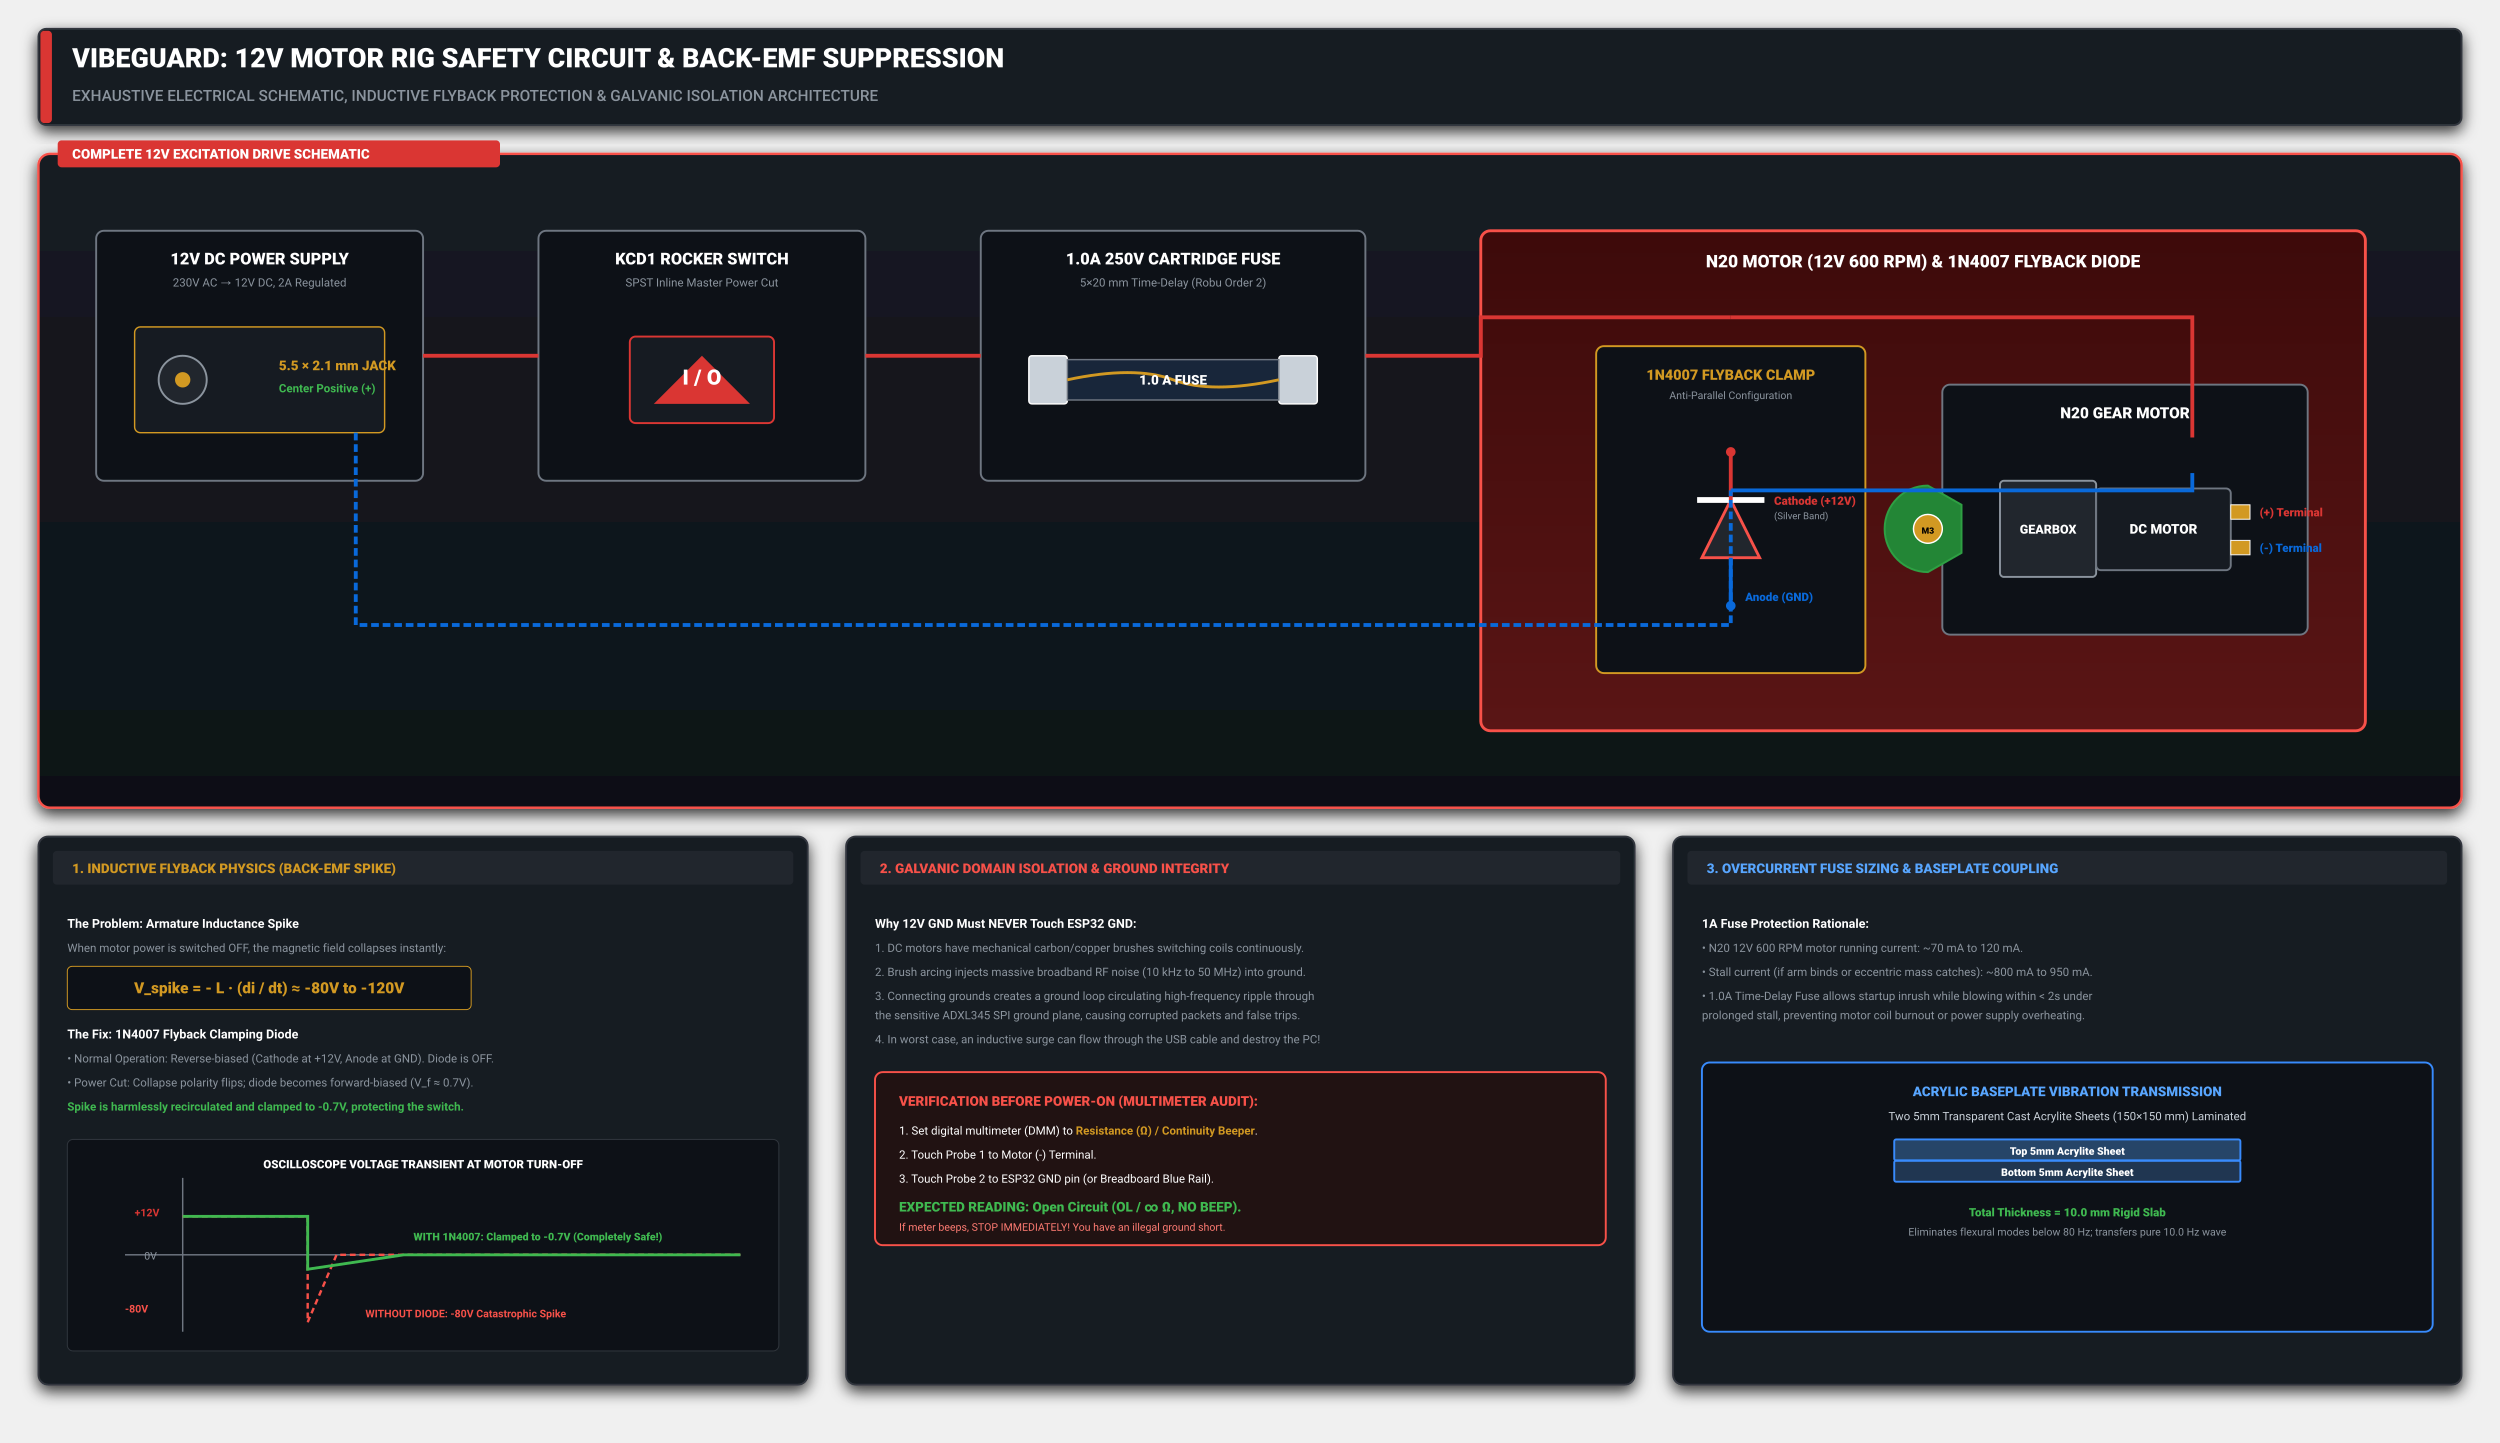
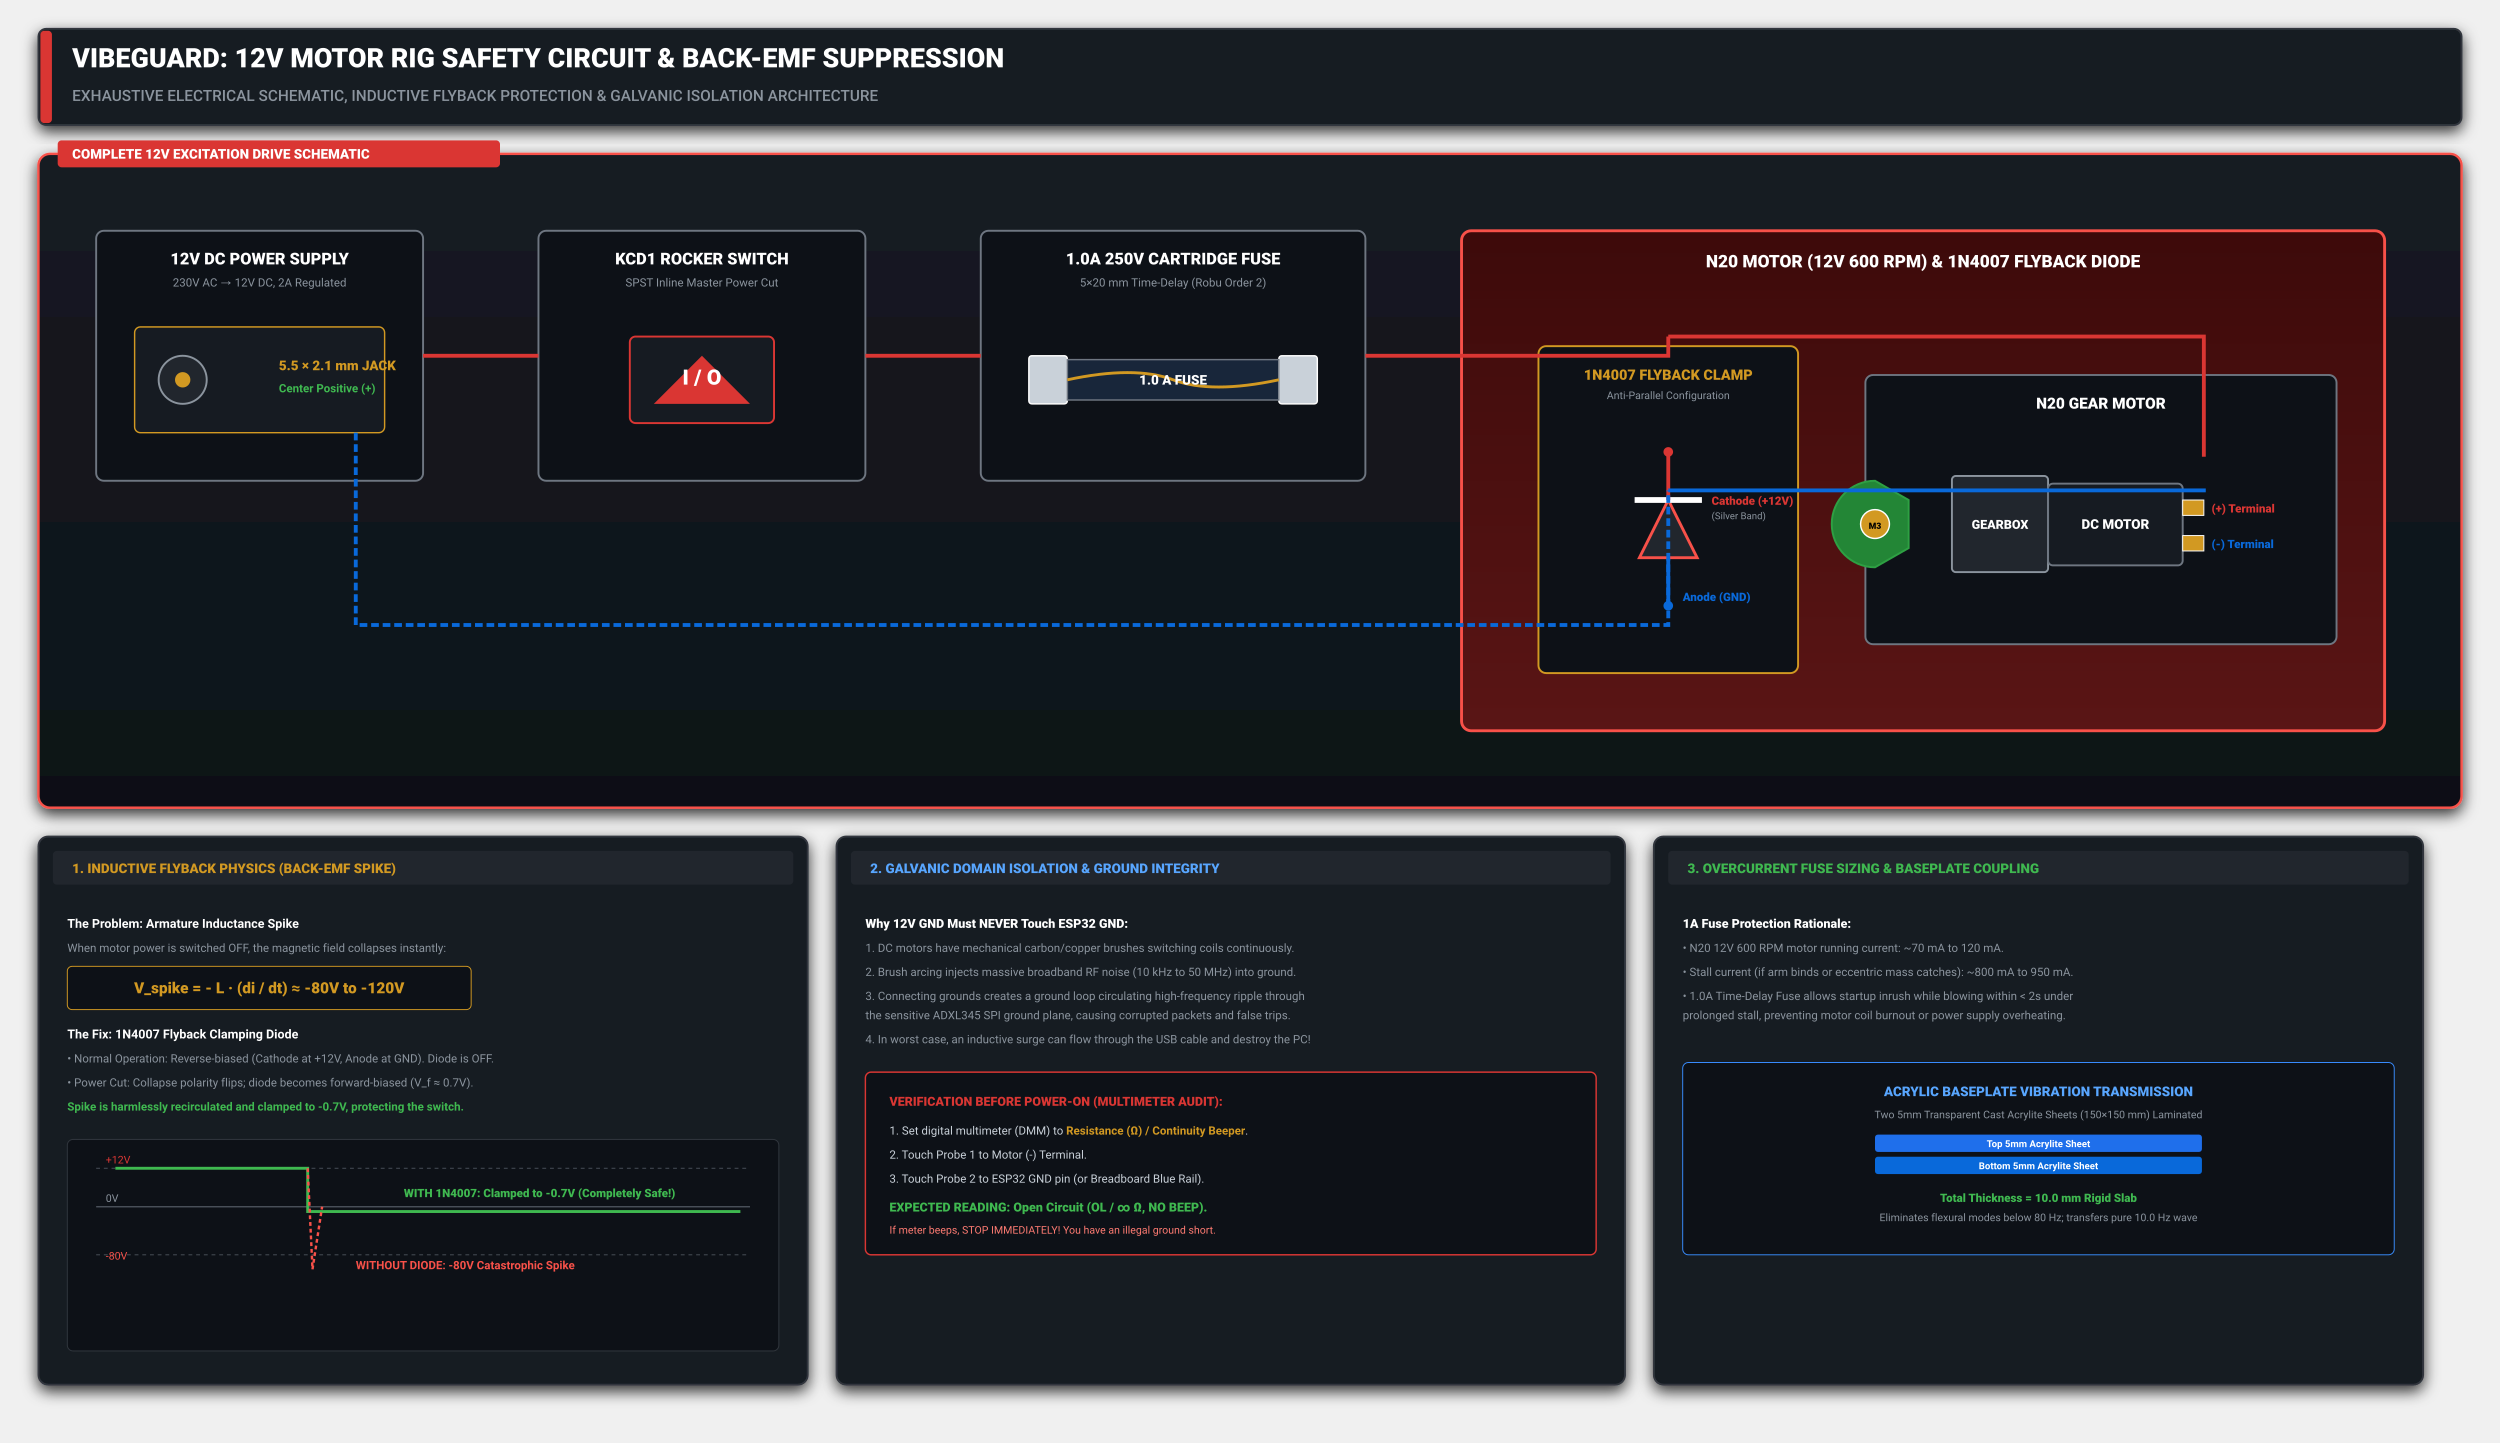
<svg xmlns="http://www.w3.org/2000/svg" viewBox="0 0 2600 1500" width="2600" height="1500" style="background-color: #0b0f17; font-family: -apple-system, BlinkMacSystemFont, 'Segoe UI', Roboto, Helvetica, Arial, sans-serif;">
  <defs>
    <linearGradient id="boxGrad" x1="0%" y1="0%" x2="0%" y2="100%">
      <stop offset="0%" stop-color="#161b22" />
      <stop offset="100%" stop-color="#0e1118" />
    </linearGradient>
    <linearGradient id="motorGrad" x1="0%" y1="0%" x2="0%" y2="100%">
      <stop offset="0%" stop-color="#3d0a0a" />
      <stop offset="100%" stop-color="#5a1515" />
    </linearGradient>
    <filter id="partGlow" x="-20%" y="-20%" width="140%" height="140%">
      <feDropShadow dx="0" dy="6" stdDeviation="8" flood-color="#000000" flood-opacity="0.8" />
    </filter>
  </defs>
  <rect x="40" y="30" width="2520" height="100" fill="#161b22" stroke="#30363d" stroke-width="2" rx="8" filter="url(#partGlow)" />
  <rect x="42" y="32" width="12" height="96" fill="#da3633" rx="4" />
  <text x="75" y="70" fill="#ffffff" font-size="28" font-weight="800">VIBEGUARD: 12V MOTOR RIG SAFETY CIRCUIT &amp; BACK-EMF SUPPRESSION</text>
  <text x="75" y="105" fill="#8b949e" font-size="16" font-weight="500">EXHAUSTIVE ELECTRICAL SCHEMATIC, INDUCTIVE FLYBACK PROTECTION &amp; GALVANIC ISOLATION ARCHITECTURE</text>
  <rect x="40" y="160" width="2520" height="680" fill="url(#boxGrad)" stroke="#f85149" stroke-width="2.5" rx="12" filter="url(#partGlow)" />
  <rect x="60" y="146" width="460" height="28" fill="#da3633" rx="4" />
  <text x="75" y="165" fill="#ffffff" font-size="14" font-weight="800">COMPLETE 12V EXCITATION DRIVE SCHEMATIC</text>
  <g transform="translate(100, 240)">
    <rect x="0" y="0" width="340" height="260" fill="#0d1117" stroke="#6e7681" stroke-width="2" rx="8" />
    <text x="170" y="35" fill="#ffffff" font-size="17" font-weight="800" text-anchor="middle">12V DC POWER SUPPLY</text>
    <text x="170" y="58" fill="#8b949e" font-size="12" text-anchor="middle">230V AC → 12V DC, 2A Regulated</text>
    <rect x="40" y="100" width="260" height="110" fill="#161b22" stroke="#d29922" stroke-width="1.5" rx="6" />
    <circle cx="90" cy="155" r="25" fill="#21262d" stroke="#8b949e" stroke-width="2" />
    <circle cx="90" cy="155" r="8" fill="#d29922" />
    <text x="190" y="145" fill="#d29922" font-size="14" font-weight="800">5.5 × 2.1 mm JACK</text>
    <text x="190" y="168" fill="#3fb950" font-size="12" font-weight="700">Center Positive (+)</text>
  </g>
  <g transform="translate(560, 240)">
    <rect x="0" y="0" width="340" height="260" fill="#0d1117" stroke="#6e7681" stroke-width="2" rx="8" />
    <text x="170" y="35" fill="#ffffff" font-size="17" font-weight="800" text-anchor="middle">KCD1 ROCKER SWITCH</text>
    <text x="170" y="58" fill="#8b949e" font-size="12" text-anchor="middle">SPST Inline Master Power Cut</text>
    <rect x="95" y="110" width="150" height="90" fill="#161b22" stroke="#da3633" stroke-width="2" rx="6" />
    <path d="M 120 180 L 170 130 L 220 180 Z" fill="#da3633" />
    <text x="170" y="160" fill="#ffffff" font-size="22" font-weight="900" text-anchor="middle">I / O</text>
  </g>
  <g transform="translate(1020, 240)">
    <rect x="0" y="0" width="400" height="260" fill="#0d1117" stroke="#6e7681" stroke-width="2" rx="8" />
    <text x="200" y="35" fill="#ffffff" font-size="17" font-weight="800" text-anchor="middle">1.0A 250V CARTRIDGE FUSE</text>
    <text x="200" y="58" fill="#8b949e" font-size="12" text-anchor="middle">5×20 mm Time-Delay (Robu Order 2)</text>
    <g transform="translate(50, 130)">
      <rect x="0" y="0" width="40" height="50" fill="#c9d1d9" stroke="#ffffff" stroke-width="1.5" rx="3" />
      <rect x="260" y="0" width="40" height="50" fill="#c9d1d9" stroke="#ffffff" stroke-width="1.5" rx="3" />
      <rect x="40" y="4" width="220" height="42" fill="#58a6ff" fill-opacity="0.15" stroke="#6e7681" stroke-width="1.5" />
      <path d="M 40 25 Q 110 10, 150 25 T 260 25" fill="none" stroke="#d29922" stroke-width="3" />
      <text x="150" y="30" fill="#ffffff" font-size="14" font-weight="900" text-anchor="middle">1.0 A FUSE</text>
    </g>
  </g>
-   <g transform="translate(1540, 240)">
-     <rect x="0" y="0" width="920" height="520" fill="url(#motorGrad)" stroke="#f85149" stroke-width="3" rx="10" />
-     <text x="460" y="38" fill="#ffffff" font-size="18" font-weight="800" text-anchor="middle">N20 MOTOR (12V 600 RPM) &amp; 1N4007 FLYBACK DIODE</text>
-     <g transform="translate(120, 120)">
-       <rect x="0" y="0" width="280" height="340" fill="#0d1117" stroke="#d29922" stroke-width="2" rx="8" />
-       <text x="140" y="35" fill="#d29922" font-size="15" font-weight="800" text-anchor="middle">1N4007 FLYBACK CLAMP</text>
-       <text x="140" y="55" fill="#8b949e" font-size="11" text-anchor="middle">Anti-Parallel Configuration</text>
-       <g transform="translate(140, 180)">
+   <g transform="translate(1520, 240)">
+     <rect x="0" y="0" width="960" height="520" fill="url(#motorGrad)" stroke="#f85149" stroke-width="3" rx="10" />
+     <text x="480" y="38" fill="#ffffff" font-size="18" font-weight="800" text-anchor="middle">N20 MOTOR (12V 600 RPM) &amp; 1N4007 FLYBACK DIODE</text>
+     <g transform="translate(80, 120)">
+       <rect x="0" y="0" width="270" height="340" fill="#0d1117" stroke="#d29922" stroke-width="2" rx="8" />
+       <text x="135" y="35" fill="#d29922" font-size="15" font-weight="800" text-anchor="middle">1N4007 FLYBACK CLAMP</text>
+       <text x="135" y="55" fill="#8b949e" font-size="11" text-anchor="middle">Anti-Parallel Configuration</text>
+       <g transform="translate(135, 180)">
        <line x1="0" y1="90" x2="0" y2="40" stroke="#0969da" stroke-width="4" />
        <circle cx="0" cy="90" r="5" fill="#0969da" />
        <text x="15" y="85" fill="#0969da" font-size="12" font-weight="800">Anode (GND)</text>
        <polygon points="-30,40 30,40 0,-20" fill="#21262d" stroke="#f85149" stroke-width="3" />
        <line x1="-35" y1="-20" x2="35" y2="-20" stroke="#ffffff" stroke-width="6" />
        <text x="45" y="-15" fill="#da3633" font-size="12" font-weight="800">Cathode (+12V)</text>
        <text x="45" y="0" fill="#8b949e" font-size="10">(Silver Band)</text>
        <line x1="0" y1="-20" x2="0" y2="-70" stroke="#da3633" stroke-width="4" />
        <circle cx="0" cy="-70" r="5" fill="#da3633" />
      </g>
    </g>
-     <g transform="translate(480, 160)">
-       <rect x="0" y="0" width="380" height="260" fill="#0d1117" stroke="#6e7681" stroke-width="2" rx="8" />
-       <text x="190" y="35" fill="#ffffff" font-size="16" font-weight="800" text-anchor="middle">N20 GEAR MOTOR</text>
-       <g transform="translate(60, 70)">
+     <g transform="translate(420, 150)">
+       <rect x="0" y="0" width="490" height="280" fill="#0d1117" stroke="#6e7681" stroke-width="2" rx="8" />
+       <text x="245" y="35" fill="#ffffff" font-size="16" font-weight="800" text-anchor="middle">N20 GEAR MOTOR</text>
+       <g transform="translate(90, 75)">
        <rect x="0" y="30" width="100" height="100" fill="#21262d" stroke="#8b949e" stroke-width="2" rx="4" />
        <text x="50" y="85" fill="#ffffff" font-size="13" font-weight="800" text-anchor="middle">GEARBOX</text>
        <rect x="100" y="38" width="140" height="85" fill="#161b22" stroke="#6e7681" stroke-width="2" rx="5" />
        <text x="170" y="85" fill="#ffffff" font-size="14" font-weight="800" text-anchor="middle">DC MOTOR</text>
-         <rect x="240" y="55" width="20" height="15" fill="#d29922" stroke="#ffffff" />
-         <text x="270" y="67" fill="#da3633" font-size="12" font-weight="800">(+) Terminal</text>
-         <rect x="240" y="92" width="20" height="15" fill="#d29922" stroke="#ffffff" />
-         <text x="270" y="104" fill="#0969da" font-size="12" font-weight="800">(-) Terminal</text>
-         <g transform="translate(-40, 0)">
+         <rect x="240" y="55" width="22" height="16" fill="#d29922" stroke="#ffffff" />
+         <text x="270" y="68" fill="#da3633" font-size="12" font-weight="800">(+) Terminal</text>
+         <rect x="240" y="92" width="22" height="16" fill="#d29922" stroke="#ffffff" />
+         <text x="270" y="105" fill="#0969da" font-size="12" font-weight="800">(-) Terminal</text>
+         <g transform="translate(-45, 0)">
          <path d="M 0 55 L -35 35 A 25 25 0 0 0 -35 125 L 0 105 Z" fill="#238636" stroke="#2ea043" stroke-width="2" />
          <circle cx="-35" cy="80" r="15" fill="#d29922" stroke="#ffffff" stroke-width="1.5" />
          <text x="-35" y="85" fill="#000000" font-size="9" font-weight="900" text-anchor="middle">M3</text>
        </g>
      </g>
    </g>
-     <path d="M 260 90 L 740 90 L 740 215" fill="none" stroke="#da3633" stroke-width="4" />
-     <path d="M 260 270 L 740 270 L 740 252" fill="none" stroke="#0969da" stroke-width="4" />
+     <path d="M 215 110 L 772 110 L 772 235" fill="none" stroke="#da3633" stroke-width="4" />
+     <path d="M 215 270 L 772 270 L 772 272" fill="none" stroke="#0969da" stroke-width="4" />
  </g>
  <path d="M 440 370 L 560 370" fill="none" stroke="#da3633" stroke-width="4" />
  <path d="M 900 370 L 1020 370" fill="none" stroke="#da3633" stroke-width="4" />
-   <path d="M 1420 370 L 1540 370 L 1540 330 L 1800 330" fill="none" stroke="#da3633" stroke-width="4" />
-   <path d="M 370 450 L 370 650 L 1800 650 L 1800 510" fill="none" stroke="#0969da" stroke-width="4" stroke-dasharray="8,4" />
+   <path d="M 1420 370 L 1735 370 L 1735 350" fill="none" stroke="#da3633" stroke-width="4" />
+   <path d="M 370 450 L 370 650 L 1735 650 L 1735 510" fill="none" stroke="#0969da" stroke-width="4" stroke-dasharray="8,4" />
  <g transform="translate(40, 870)">
    <g transform="translate(0, 0)">
      <rect x="0" y="0" width="800" height="570" fill="#161b22" stroke="#30363d" stroke-width="2" rx="10" filter="url(#partGlow)" />
      <rect x="15" y="15" width="770" height="35" fill="#21262d" rx="4" />
      <text x="35" y="38" fill="#d29922" font-size="14" font-weight="800">1. INDUCTIVE FLYBACK PHYSICS (BACK-EMF SPIKE)</text>
      <g transform="translate(30, 75)">
        <text x="0" y="20" fill="#ffffff" font-size="13" font-weight="700">The Problem: Armature Inductance Spike</text>
        <text x="0" y="45" fill="#8b949e" font-size="12">When motor power is switched OFF, the magnetic field collapses instantly:</text>
        <rect x="0" y="60" width="420" height="45" fill="#0d1117" stroke="#d29922" rx="5" />
        <text x="210" y="88" fill="#d29922" font-size="16" font-weight="800" text-anchor="middle">V_spike = - L · (di / dt) ≈ -80V to -120V</text>
        <text x="0" y="135" fill="#ffffff" font-size="13" font-weight="700">The Fix: 1N4007 Flyback Clamping Diode</text>
        <text x="0" y="160" fill="#8b949e" font-size="12">• Normal Operation: Reverse-biased (Cathode at +12V, Anode at GND). Diode is OFF.</text>
        <text x="0" y="185" fill="#8b949e" font-size="12">• Power Cut: Collapse polarity flips; diode becomes forward-biased (V_f ≈ 0.7V).</text>
        <text x="0" y="210" fill="#3fb950" font-size="12" font-weight="700">Spike is harmlessly recirculated and clamped to -0.7V, protecting the switch.</text>
        <rect x="0" y="240" width="740" height="220" fill="#0d1117" stroke="#30363d" rx="6" />
-         <text x="370" y="270" fill="#ffffff" font-size="12" font-weight="800" text-anchor="middle">OSCILLOSCOPE VOLTAGE TRANSIENT AT MOTOR TURN-OFF</text>
-         <line x1="60" y1="360" x2="700" y2="360" stroke="#6e7681" stroke-width="1.5" />
-         <line x1="120" y1="280" x2="120" y2="440" stroke="#6e7681" stroke-width="1.5" />
-         <text x="70" y="320" fill="#da3633" font-size="11" font-weight="700">+12V</text>
-         <text x="80" y="365" fill="#8b949e" font-size="11">0V</text>
-         <text x="60" y="420" fill="#f85149" font-size="11" font-weight="700">-80V</text>
-         <path d="M 120 320 L 250 320 L 250 430 L 280 360 L 700 360" fill="none" stroke="#f85149" stroke-width="2.5" stroke-dasharray="6,4" />
-         <text x="310" y="425" fill="#f85149" font-size="11" font-weight="700">WITHOUT DIODE: -80V Catastrophic Spike</text>
-         <path d="M 120 320 L 250 320 L 250 375 L 350 360 L 700 360" fill="none" stroke="#3fb950" stroke-width="3" />
-         <text x="360" y="345" fill="#3fb950" font-size="11" font-weight="800">WITH 1N4007: Clamped to -0.7V (Completely Safe!)</text>
+         <line x1="30" y1="310" x2="710" y2="310" stroke="#484f58" stroke-width="1.5" />
+         <text x="40" y="305" fill="#8b949e" font-size="11">0V</text>
+         <line x1="30" y1="270" x2="710" y2="270" stroke="#484f58" stroke-width="1" stroke-dasharray="4,4" />
+         <text x="40" y="265" fill="#da3633" font-size="11">+12V</text>
+         <line x1="30" y1="360" x2="710" y2="360" stroke="#484f58" stroke-width="1" stroke-dasharray="4,4" />
+         <text x="40" y="365" fill="#f85149" font-size="11">-80V</text>
+         <path d="M 50 270 L 250 270 L 250 315 L 700 315" fill="none" stroke="#3fb950" stroke-width="3" />
+         <text x="350" y="300" fill="#3fb950" font-size="12" font-weight="800">WITH 1N4007: Clamped to -0.7V (Completely Safe!)</text>
+         <path d="M 250 270 L 255 375 L 265 310" fill="none" stroke="#f85149" stroke-width="2.5" stroke-dasharray="4,3" />
+         <text x="300" y="375" fill="#f85149" font-size="12" font-weight="700">WITHOUT DIODE: -80V Catastrophic Spike</text>
      </g>
    </g>
-     <g transform="translate(840, 0)">
+     <g transform="translate(830, 0)">
      <rect x="0" y="0" width="820" height="570" fill="#161b22" stroke="#30363d" stroke-width="2" rx="10" filter="url(#partGlow)" />
      <rect x="15" y="15" width="790" height="35" fill="#21262d" rx="4" />
-       <text x="35" y="38" fill="#f85149" font-size="14" font-weight="800">2. GALVANIC DOMAIN ISOLATION &amp; GROUND INTEGRITY</text>
+       <text x="35" y="38" fill="#58a6ff" font-size="14" font-weight="800">2. GALVANIC DOMAIN ISOLATION &amp; GROUND INTEGRITY</text>
      <g transform="translate(30, 75)">
-         <text x="0" y="20" fill="#ffffff" font-size="13" font-weight="700">Why 12V GND Must NEVER Touch ESP32 GND:</text>
+         <text x="0" y="20" fill="#ffffff" font-size="13" font-weight="800">Why 12V GND Must NEVER Touch ESP32 GND:</text>
        <text x="0" y="45" fill="#8b949e" font-size="12">1. DC motors have mechanical carbon/copper brushes switching coils continuously.</text>
        <text x="0" y="70" fill="#8b949e" font-size="12">2. Brush arcing injects massive broadband RF noise (10 kHz to 50 MHz) into ground.</text>
        <text x="0" y="95" fill="#8b949e" font-size="12">3. Connecting grounds creates a ground loop circulating high-frequency ripple through</text>
        <text x="0" y="115" fill="#8b949e" font-size="12">   the sensitive ADXL345 SPI ground plane, causing corrupted packets and false trips.</text>
        <text x="0" y="140" fill="#8b949e" font-size="12">4. In worst case, an inductive surge can flow through the USB cable and destroy the PC!</text>
-         <rect x="0" y="170" width="760" height="180" fill="#211212" stroke="#f85149" stroke-width="2" rx="8" />
-         <text x="25" y="205" fill="#f85149" font-size="14" font-weight="900">VERIFICATION BEFORE POWER-ON (MULTIMETER AUDIT):</text>
-         <text x="25" y="235" fill="#ffffff" font-size="12">1. Set digital multimeter (DMM) to <tspan fill="#d29922" font-weight="700">Resistance (Ω) / Continuity Beeper</tspan>.</text>
-         <text x="25" y="260" fill="#ffffff" font-size="12">2. Touch Probe 1 to Motor (-) Terminal.</text>
-         <text x="25" y="285" fill="#ffffff" font-size="12">3. Touch Probe 2 to ESP32 GND pin (or Breadboard Blue Rail).</text>
-         <text x="25" y="315" fill="#3fb950" font-size="14" font-weight="900">EXPECTED READING: Open Circuit (OL / ∞ Ω, NO BEEP).</text>
-         <text x="25" y="335" fill="#ff7b72" font-size="11">If meter beeps, STOP IMMEDIATELY! You have an illegal ground short.</text>
+         <rect x="0" y="170" width="760" height="190" fill="#0d1117" stroke="#da3633" stroke-width="1.5" rx="6" />
+         <text x="25" y="205" fill="#da3633" font-size="13" font-weight="900">VERIFICATION BEFORE POWER-ON (MULTIMETER AUDIT):</text>
+         <text x="25" y="235" fill="#c9d1d9" font-size="12">1. Set digital multimeter (DMM) to <tspan fill="#d29922" font-weight="700">Resistance (Ω) / Continuity Beeper</tspan>.</text>
+         <text x="25" y="260" fill="#c9d1d9" font-size="12">2. Touch Probe 1 to Motor (-) Terminal.</text>
+         <text x="25" y="285" fill="#c9d1d9" font-size="12">3. Touch Probe 2 to ESP32 GND pin (or Breadboard Blue Rail).</text>
+         <text x="25" y="315" fill="#3fb950" font-size="13" font-weight="900">EXPECTED READING: Open Circuit (OL / ∞ Ω, NO BEEP).</text>
+         <text x="25" y="338" fill="#ff7b72" font-size="11">If meter beeps, STOP IMMEDIATELY! You have an illegal ground short.</text>
      </g>
    </g>
-     <g transform="translate(1700, 0)">
-       <rect x="0" y="0" width="820" height="570" fill="#161b22" stroke="#30363d" stroke-width="2" rx="10" filter="url(#partGlow)" />
-       <rect x="15" y="15" width="790" height="35" fill="#21262d" rx="4" />
-       <text x="35" y="38" fill="#58a6ff" font-size="14" font-weight="800">3. OVERCURRENT FUSE SIZING &amp; BASEPLATE COUPLING</text>
+     <g transform="translate(1680, 0)">
+       <rect x="0" y="0" width="800" height="570" fill="#161b22" stroke="#30363d" stroke-width="2" rx="10" filter="url(#partGlow)" />
+       <rect x="15" y="15" width="770" height="35" fill="#21262d" rx="4" />
+       <text x="35" y="38" fill="#3fb950" font-size="14" font-weight="800">3. OVERCURRENT FUSE SIZING &amp; BASEPLATE COUPLING</text>
      <g transform="translate(30, 75)">
-         <text x="0" y="20" fill="#ffffff" font-size="13" font-weight="700">1A Fuse Protection Rationale:</text>
+         <text x="0" y="20" fill="#ffffff" font-size="13" font-weight="800">1A Fuse Protection Rationale:</text>
        <text x="0" y="45" fill="#8b949e" font-size="12">• N20 12V 600 RPM motor running current: ~70 mA to 120 mA.</text>
        <text x="0" y="70" fill="#8b949e" font-size="12">• Stall current (if arm binds or eccentric mass catches): ~800 mA to 950 mA.</text>
        <text x="0" y="95" fill="#8b949e" font-size="12">• 1.0A Time-Delay Fuse allows startup inrush while blowing within &lt; 2s under</text>
        <text x="0" y="115" fill="#8b949e" font-size="12">   prolonged stall, preventing motor coil burnout or power supply overheating.</text>
-         <rect x="0" y="160" width="760" height="280" fill="#0d1117" stroke="#388bfd" stroke-width="2" rx="8" />
-         <text x="380" y="195" fill="#58a6ff" font-size="14" font-weight="800" text-anchor="middle">ACRYLIC BASEPLATE VIBRATION TRANSMISSION</text>
-         <text x="380" y="220" fill="#c9d1d9" font-size="12" text-anchor="middle">Two 5mm Transparent Cast Acrylite Sheets (150×150 mm) Laminated</text>
-         <g transform="translate(200, 240)">
-           <rect x="0" y="0" width="360" height="22" fill="#58a6ff" fill-opacity="0.35" stroke="#388bfd" stroke-width="2" rx="2" />
-           <text x="180" y="16" fill="#ffffff" font-size="11" font-weight="800" text-anchor="middle">Top 5mm Acrylite Sheet</text>
-           <rect x="0" y="22" width="360" height="22" fill="#58a6ff" fill-opacity="0.25" stroke="#388bfd" stroke-width="2" rx="2" />
-           <text x="180" y="38" fill="#ffffff" font-size="11" font-weight="800" text-anchor="middle">Bottom 5mm Acrylite Sheet</text>
-           <text x="180" y="80" fill="#3fb950" font-size="12" font-weight="800" text-anchor="middle">Total Thickness = 10.0 mm Rigid Slab</text>
-           <text x="180" y="100" fill="#8b949e" font-size="11" text-anchor="middle">Eliminates flexural modes below 80 Hz; transfers pure 10.0 Hz wave</text>
-         </g>
+         <rect x="0" y="160" width="740" height="200" fill="#0d1117" stroke="#388bfd" rx="6" />
+         <text x="370" y="195" fill="#58a6ff" font-size="14" font-weight="800" text-anchor="middle">ACRYLIC BASEPLATE VIBRATION TRANSMISSION</text>
+         <text x="370" y="218" fill="#8b949e" font-size="11" text-anchor="middle">Two 5mm Transparent Cast Acrylite Sheets (150×150 mm) Laminated</text>
+         <rect x="200" y="235" width="340" height="18" fill="#1f6feb" rx="3" />
+         <text x="370" y="248" fill="#ffffff" font-size="10" font-weight="700" text-anchor="middle">Top 5mm Acrylite Sheet</text>
+         <rect x="200" y="258" width="340" height="18" fill="#0969da" rx="3" />
+         <text x="370" y="271" fill="#ffffff" font-size="10" font-weight="700" text-anchor="middle">Bottom 5mm Acrylite Sheet</text>
+         <text x="370" y="305" fill="#3fb950" font-size="12" font-weight="800" text-anchor="middle">Total Thickness = 10.0 mm Rigid Slab</text>
+         <text x="370" y="325" fill="#8b949e" font-size="11" text-anchor="middle">Eliminates flexural modes below 80 Hz; transfers pure 10.0 Hz wave</text>
      </g>
    </g>
  </g>
</svg>
